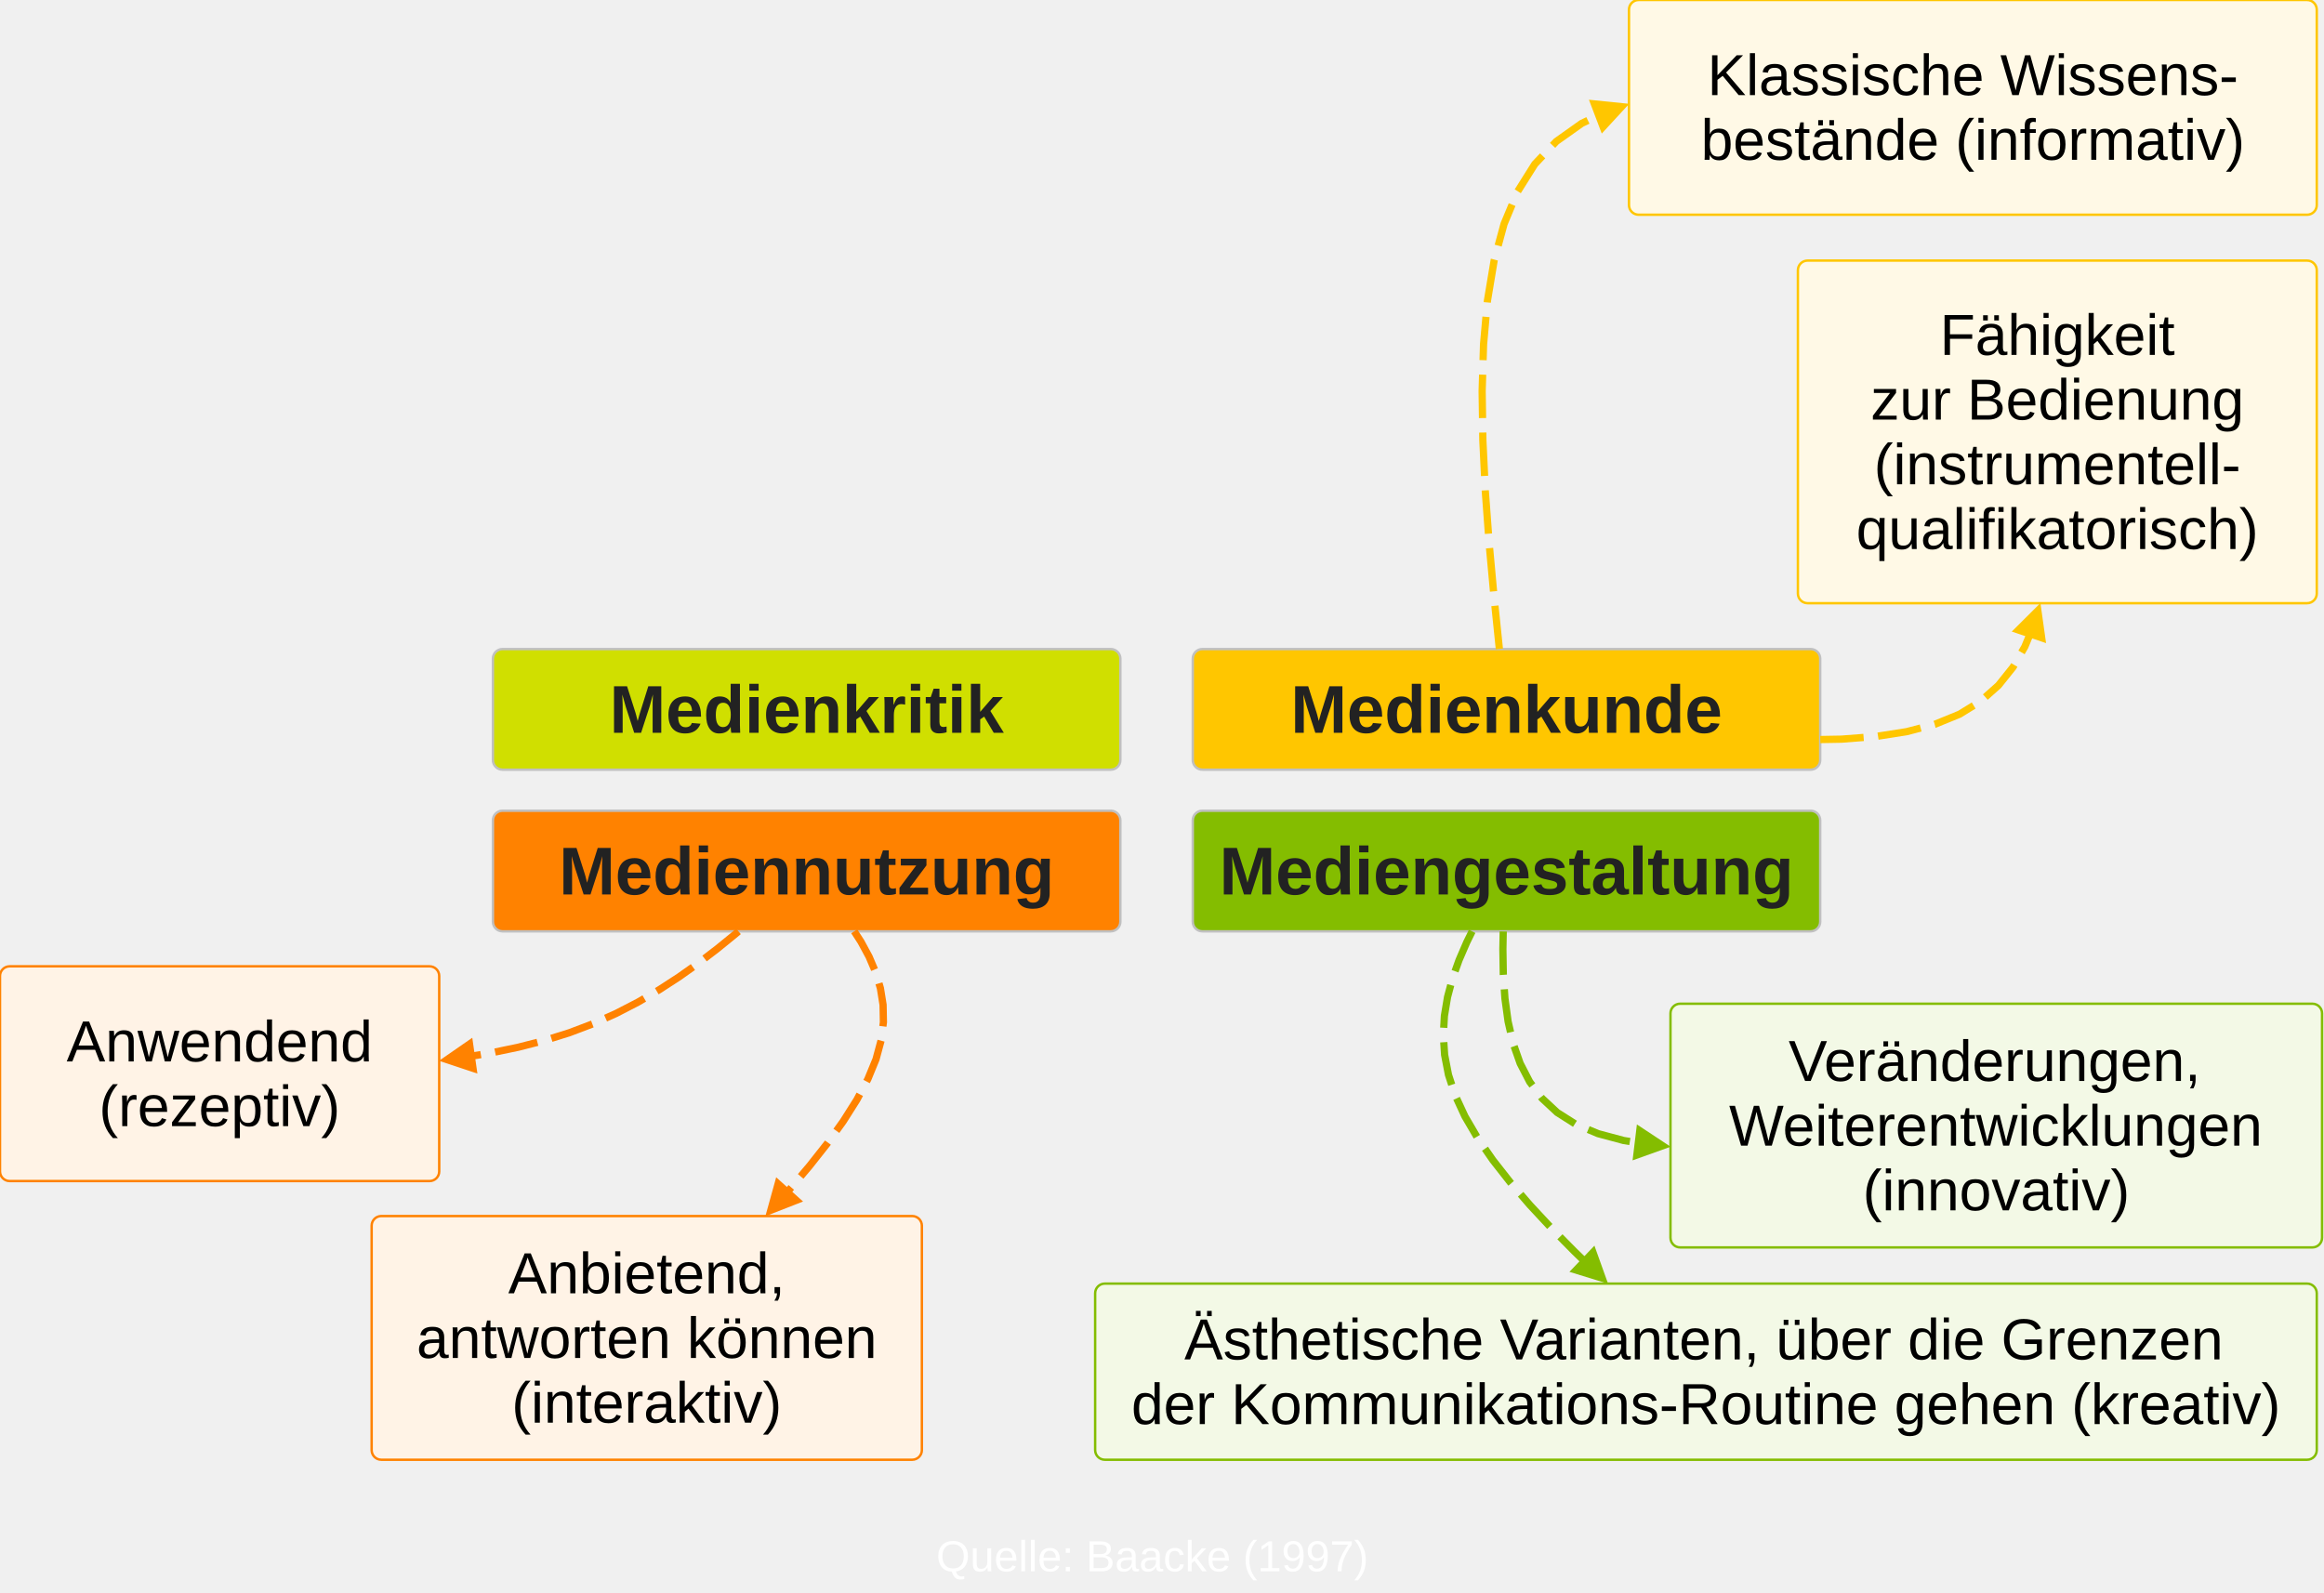
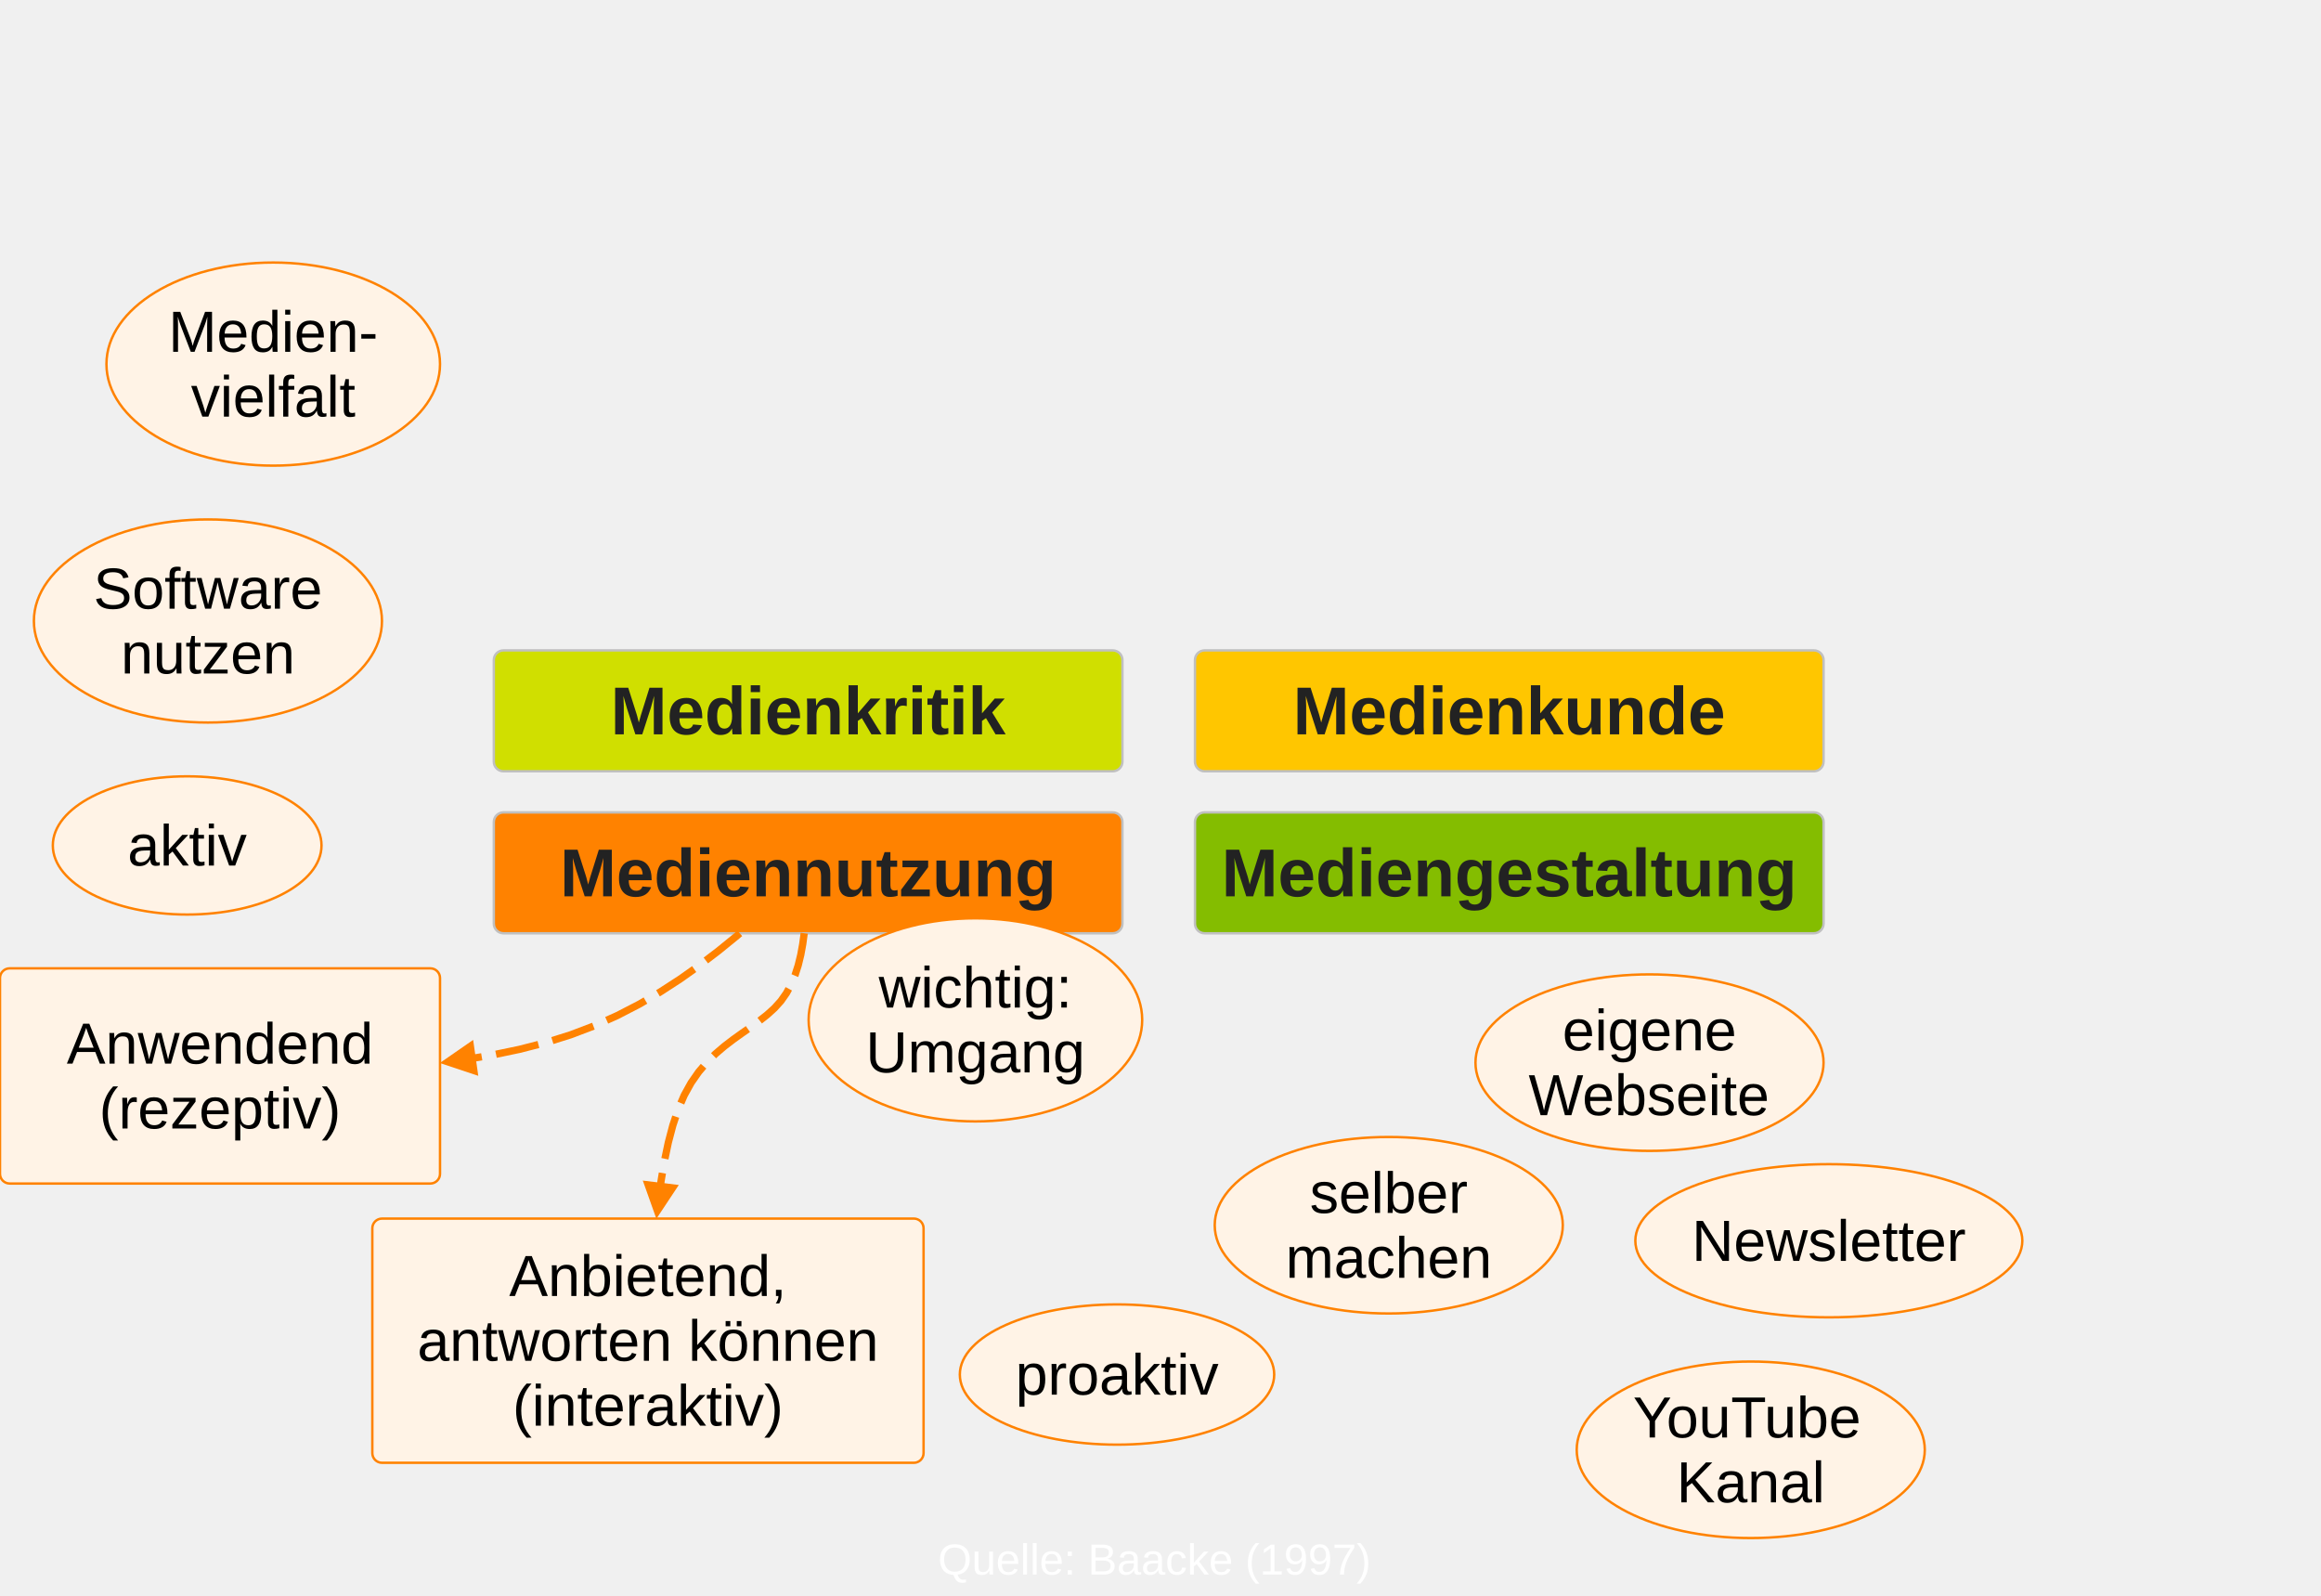
- <svg xmlns="http://www.w3.org/2000/svg" fill-opacity="1" color-rendering="auto" color-interpolation="auto" text-rendering="auto" stroke="black" stroke-linecap="square" width="963" stroke-miterlimit="10" shape-rendering="auto" stroke-opacity="1" fill="black" stroke-dasharray="none" font-weight="normal" stroke-width="1" height="660" font-family="'Dialog'" font-style="normal" stroke-linejoin="miter" font-size="12px" stroke-dashoffset="0" image-rendering="auto">
+ <svg xmlns="http://www.w3.org/2000/svg" fill-opacity="1" color-rendering="auto" color-interpolation="auto" text-rendering="auto" stroke="black" stroke-linecap="square" width="960" stroke-miterlimit="10" shape-rendering="auto" stroke-opacity="1" fill="black" stroke-dasharray="none" font-weight="normal" stroke-width="1" height="660" font-family="'Dialog'" font-style="normal" stroke-linejoin="miter" font-size="12px" stroke-dashoffset="0" image-rendering="auto">
  <defs id="genericDefs" />
  <g>
    <defs id="defs1">
      <clipPath clipPathUnits="userSpaceOnUse" id="clipPath1">
-         <path d="M0 0 L963 0 L963 660 L0 660 L0 0 Z" />
+         <path d="M0 0 L960 0 L960 660 L0 660 L0 0 Z" />
      </clipPath>
    </defs>
    <g stroke-linecap="butt" font-size="18px" fill="white" text-rendering="geometricPrecision" font-family="'Arial'" shape-rendering="geometricPrecision" stroke="white" stroke-miterlimit="1.45">
      <text x="387.948" xml:space="preserve" y="651.24" clip-path="url(#clipPath1)" stroke="none">Quelle: Baacke (1997) </text>
    </g>
    <g fill="rgb(208,223,0)" text-rendering="geometricPrecision" shape-rendering="geometricPrecision" stroke="rgb(208,223,0)">
      <rect x="204.25" y="269" clip-path="url(#clipPath1)" width="260" rx="4" ry="4" height="50" stroke="none" />
    </g>
    <g stroke-linecap="butt" font-size="28px" fill="rgb(34,34,34)" text-rendering="geometricPrecision" font-family="'Arial'" shape-rendering="geometricPrecision" stroke="rgb(34,34,34)" font-weight="bold" stroke-miterlimit="1.45">
      <text x="252.56" xml:space="preserve" y="303.707" clip-path="url(#clipPath1)" stroke="none">Medienkritik</text>
    </g>
    <g fill="silver" text-rendering="geometricPrecision" stroke-miterlimit="1.45" shape-rendering="geometricPrecision" stroke-linecap="butt" stroke="silver">
      <rect x="204.25" y="269" clip-path="url(#clipPath1)" fill="none" width="260" rx="4" ry="4" height="50" />
    </g>
    <g fill="rgb(255,198,0)" text-rendering="geometricPrecision" shape-rendering="geometricPrecision" stroke="rgb(255,198,0)">
      <rect x="494.25" y="269" clip-path="url(#clipPath1)" width="260" rx="4" ry="4" height="50" stroke="none" />
    </g>
    <g stroke-linecap="butt" font-size="28px" fill="rgb(34,34,34)" text-rendering="geometricPrecision" font-family="'Arial'" shape-rendering="geometricPrecision" stroke="rgb(34,34,34)" font-weight="bold" stroke-miterlimit="1.45">
      <text x="534.795" xml:space="preserve" y="303.707" clip-path="url(#clipPath1)" stroke="none">Medienkunde</text>
    </g>
    <g fill="silver" text-rendering="geometricPrecision" stroke-miterlimit="1.45" shape-rendering="geometricPrecision" stroke-linecap="butt" stroke="silver">
      <rect x="494.25" y="269" clip-path="url(#clipPath1)" fill="none" width="260" rx="4" ry="4" height="50" />
    </g>
    <g fill="rgb(132,189,0)" text-rendering="geometricPrecision" shape-rendering="geometricPrecision" stroke="rgb(132,189,0)">
      <rect x="494.25" y="336" clip-path="url(#clipPath1)" width="260" rx="4" ry="4" height="50" stroke="none" />
    </g>
    <g stroke-linecap="butt" font-size="28px" fill="rgb(34,34,34)" text-rendering="geometricPrecision" font-family="'Arial'" shape-rendering="geometricPrecision" stroke="rgb(34,34,34)" font-weight="bold" stroke-miterlimit="1.45">
      <text x="505.243" xml:space="preserve" y="370.707" clip-path="url(#clipPath1)" stroke="none">Mediengestaltung</text>
    </g>
    <g fill="silver" text-rendering="geometricPrecision" stroke-miterlimit="1.45" shape-rendering="geometricPrecision" stroke-linecap="butt" stroke="silver">
      <rect x="494.25" y="336" clip-path="url(#clipPath1)" fill="none" width="260" rx="4" ry="4" height="50" />
    </g>
    <g fill="rgb(255,130,0)" text-rendering="geometricPrecision" shape-rendering="geometricPrecision" stroke="rgb(255,130,0)">
      <rect x="204.25" y="336" clip-path="url(#clipPath1)" width="260" rx="4" ry="4" height="50" stroke="none" />
    </g>
    <g stroke-linecap="butt" font-size="28px" fill="rgb(34,34,34)" text-rendering="geometricPrecision" font-family="'Arial'" shape-rendering="geometricPrecision" stroke="rgb(34,34,34)" font-weight="bold" stroke-miterlimit="1.45">
      <text x="231.602" xml:space="preserve" y="370.707" clip-path="url(#clipPath1)" stroke="none">Mediennutzung</text>
    </g>
    <g fill="silver" text-rendering="geometricPrecision" stroke-miterlimit="1.45" shape-rendering="geometricPrecision" stroke-linecap="butt" stroke="silver">
      <rect x="204.25" y="336" clip-path="url(#clipPath1)" fill="none" width="260" rx="4" ry="4" height="50" />
    </g>
-     <g fill="rgb(255,249,230)" text-rendering="geometricPrecision" shape-rendering="geometricPrecision" stroke="rgb(255,249,230)">
-       <rect x="675" y="0" clip-path="url(#clipPath1)" width="285" rx="4" ry="4" height="89" stroke="none" />
-     </g>
-     <g text-rendering="geometricPrecision" stroke-miterlimit="1.45" font-size="24px" shape-rendering="geometricPrecision" font-family="'Arial'" stroke-linecap="butt">
-       <text x="707.473" xml:space="preserve" y="39.414" clip-path="url(#clipPath1)" stroke="none">Klassische Wissens-</text>
-       <text x="704.783" xml:space="preserve" y="66.227" clip-path="url(#clipPath1)" stroke="none">bestände (informativ)</text>
-     </g>
-     <g fill="rgb(255,198,0)" text-rendering="geometricPrecision" stroke-miterlimit="1.45" shape-rendering="geometricPrecision" stroke-linecap="butt" stroke="rgb(255,198,0)">
-       <rect x="675" y="0" clip-path="url(#clipPath1)" fill="none" width="285" rx="4" ry="4" height="89" />
-     </g>
-     <g fill="rgb(255,249,230)" text-rendering="geometricPrecision" shape-rendering="geometricPrecision" stroke="rgb(255,249,230)">
-       <rect x="745" y="108" clip-path="url(#clipPath1)" width="215" rx="4" ry="4" height="142" stroke="none" />
-     </g>
-     <g text-rendering="geometricPrecision" stroke-miterlimit="1.45" font-size="24px" shape-rendering="geometricPrecision" font-family="'Arial'" stroke-linecap="butt">
-       <text x="803.809" xml:space="preserve" y="147.102" clip-path="url(#clipPath1)" stroke="none">Fähigkeit</text>
-       <text x="775.109" xml:space="preserve" y="173.914" clip-path="url(#clipPath1)" stroke="none">zur Bedienung</text>
-       <text x="776.481" xml:space="preserve" y="200.727" clip-path="url(#clipPath1)" stroke="none">(instrumentell-</text>
-       <text x="769.133" xml:space="preserve" y="227.539" clip-path="url(#clipPath1)" stroke="none">qualifikatorisch)</text>
-     </g>
-     <g fill="rgb(255,198,0)" text-rendering="geometricPrecision" stroke-miterlimit="1.45" shape-rendering="geometricPrecision" stroke-linecap="butt" stroke="rgb(255,198,0)">
-       <rect x="745" y="108" clip-path="url(#clipPath1)" fill="none" width="215" rx="4" ry="4" height="142" />
-     </g>
    <g fill="rgb(255,243,230)" text-rendering="geometricPrecision" shape-rendering="geometricPrecision" stroke="rgb(255,243,230)">
      <rect x="0" y="400.5" clip-path="url(#clipPath1)" width="182" rx="4" ry="4" height="89" stroke="none" />
    </g>
    <g text-rendering="geometricPrecision" stroke-miterlimit="1.45" font-size="24px" shape-rendering="geometricPrecision" font-family="'Arial'" stroke-linecap="butt">
      <text x="27.613" xml:space="preserve" y="439.914" clip-path="url(#clipPath1)" stroke="none">Anwendend</text>
      <text x="40.99" xml:space="preserve" y="466.727" clip-path="url(#clipPath1)" stroke="none">(rezeptiv)</text>
    </g>
    <g fill="rgb(255,130,0)" text-rendering="geometricPrecision" stroke-miterlimit="1.45" shape-rendering="geometricPrecision" stroke-linecap="butt" stroke="rgb(255,130,0)">
      <rect x="0" y="400.5" clip-path="url(#clipPath1)" fill="none" width="182" rx="4" ry="4" height="89" />
    </g>
    <g fill="rgb(255,243,230)" text-rendering="geometricPrecision" shape-rendering="geometricPrecision" stroke="rgb(255,243,230)">
      <rect x="154" y="504" clip-path="url(#clipPath1)" width="228" rx="4" ry="4" height="101" stroke="none" />
    </g>
    <g text-rendering="geometricPrecision" stroke-miterlimit="1.45" font-size="24px" shape-rendering="geometricPrecision" font-family="'Arial'" stroke-linecap="butt">
      <text x="210.619" xml:space="preserve" y="536.008" clip-path="url(#clipPath1)" stroke="none">Anbietend,</text>
      <text x="172.598" xml:space="preserve" y="562.82" clip-path="url(#clipPath1)" stroke="none">antworten können</text>
      <text x="211.99" xml:space="preserve" y="589.633" clip-path="url(#clipPath1)" stroke="none">(interaktiv)</text>
    </g>
    <g fill="rgb(255,130,0)" text-rendering="geometricPrecision" stroke-miterlimit="1.45" shape-rendering="geometricPrecision" stroke-linecap="butt" stroke="rgb(255,130,0)">
      <rect x="154" y="504" clip-path="url(#clipPath1)" fill="none" width="228" rx="4" ry="4" height="101" />
    </g>
-     <g fill="rgb(243,249,230)" text-rendering="geometricPrecision" shape-rendering="geometricPrecision" stroke="rgb(243,249,230)">
-       <rect x="453.8" y="532" clip-path="url(#clipPath1)" width="506.2" rx="4" ry="4" height="73" stroke="none" />
+     <g fill="rgb(255,243,230)" text-rendering="geometricPrecision" shape-rendering="geometricPrecision" stroke="rgb(255,243,230)">
+       <ellipse rx="71.986" ry="36.5" clip-path="url(#clipPath1)" cx="574.411" cy="506.75" stroke="none" />
    </g>
    <g text-rendering="geometricPrecision" stroke-miterlimit="1.45" font-size="24px" shape-rendering="geometricPrecision" font-family="'Arial'" stroke-linecap="butt">
-       <text x="490.771" xml:space="preserve" y="563.414" clip-path="url(#clipPath1)" stroke="none">Ästhetische Varianten, über die Grenzen</text>
-       <text x="468.787" xml:space="preserve" y="590.227" clip-path="url(#clipPath1)" stroke="none">der Kommunikations-Routine gehen (kreativ)</text>
+       <text x="541.728" xml:space="preserve" y="501.664" clip-path="url(#clipPath1)" stroke="none">selber</text>
+       <text x="531.72" xml:space="preserve" y="528.477" clip-path="url(#clipPath1)" stroke="none">machen</text>
    </g>
-     <g fill="rgb(132,189,0)" text-rendering="geometricPrecision" stroke-miterlimit="1.45" shape-rendering="geometricPrecision" stroke-linecap="butt" stroke="rgb(132,189,0)">
-       <rect x="453.8" y="532" clip-path="url(#clipPath1)" fill="none" width="506.2" rx="4" ry="4" height="73" />
+     <g fill="rgb(255,130,0)" text-rendering="geometricPrecision" stroke-miterlimit="1.45" shape-rendering="geometricPrecision" stroke-linecap="butt" stroke="rgb(255,130,0)">
+       <ellipse rx="71.986" fill="none" ry="36.5" clip-path="url(#clipPath1)" cx="574.411" cy="506.75" />
    </g>
-     <g fill="rgb(243,249,230)" text-rendering="geometricPrecision" shape-rendering="geometricPrecision" stroke="rgb(243,249,230)">
-       <rect x="692.2" y="416" clip-path="url(#clipPath1)" width="270" rx="4" ry="4" height="101" stroke="none" />
+     <g fill="rgb(255,243,230)" text-rendering="geometricPrecision" shape-rendering="geometricPrecision" stroke="rgb(255,243,230)">
+       <ellipse rx="71.986" ry="36.5" clip-path="url(#clipPath1)" cx="682.264" cy="439.5" stroke="none" />
    </g>
    <g text-rendering="geometricPrecision" stroke-miterlimit="1.45" font-size="24px" shape-rendering="geometricPrecision" font-family="'Arial'" stroke-linecap="butt">
-       <text x="741.132" xml:space="preserve" y="448.008" clip-path="url(#clipPath1)" stroke="none">Veränderungen,</text>
-       <text x="716.481" xml:space="preserve" y="474.82" clip-path="url(#clipPath1)" stroke="none">Weiterentwicklungen</text>
-       <text x="771.846" xml:space="preserve" y="501.633" clip-path="url(#clipPath1)" stroke="none">(innovativ)</text>
+       <text x="646.229" xml:space="preserve" y="434.414" clip-path="url(#clipPath1)" stroke="none">eigene</text>
+       <text x="632.243" xml:space="preserve" y="461.227" clip-path="url(#clipPath1)" stroke="none">Webseite</text>
    </g>
-     <g fill="rgb(132,189,0)" text-rendering="geometricPrecision" stroke-miterlimit="1.45" shape-rendering="geometricPrecision" stroke-linecap="butt" stroke="rgb(132,189,0)">
-       <rect x="692.2" y="416" clip-path="url(#clipPath1)" fill="none" width="270" rx="4" ry="4" height="101" />
+     <g fill="rgb(255,130,0)" text-rendering="geometricPrecision" stroke-miterlimit="1.45" shape-rendering="geometricPrecision" stroke-linecap="butt" stroke="rgb(255,130,0)">
+       <ellipse rx="71.986" fill="none" ry="36.5" clip-path="url(#clipPath1)" cx="682.264" cy="439.5" />
    </g>
-     <g stroke-linecap="butt" fill="rgb(255,198,0)" text-rendering="geometricPrecision" shape-rendering="geometricPrecision" stroke-dasharray="18,6" stroke="rgb(255,198,0)" stroke-width="3" stroke-miterlimit="1.45">
-       <path fill="none" d="M621.297 268.98 L619.154 248.15 L617.098 225.664 L615.481 203.704 L614.452 182.445 L614.156 162.062 L614.741 142.732 L616.352 124.63 L619.137 107.93 L623.242 92.808 L628.814 79.439 L636 68 L644.897 58.606 L655.409 51.141 L662.138 47.933 L662.233 47.903" clip-path="url(#clipPath1)" />
-       <path d="M675.09 43.029 L658.406 41.333 L663.723 55.359 Z" clip-path="url(#clipPath1)" stroke="none" />
-       <path fill="none" d="M754.26 306.505 L763.037 306.352 L777.141 305.262 L790.088 303.242 L801.751 300.189 L812 296 L820.751 290.606 L828.088 284.075 L834.141 276.512 L839.037 268.019 L841.093 263.065 L841.122 262.969" clip-path="url(#clipPath1)" />
-       <path d="M845.501 249.935 L833.614 261.765 L847.833 266.542 Z" clip-path="url(#clipPath1)" stroke="none" />
-       <path fill="none" d="M306.006 386.019 L304.815 387.037 L297.212 393.221 L289.406 399.188 L281.355 404.894 L273.019 410.296 L264.356 415.352 L255.325 420.016 L245.887 424.247 L236 428 L225.637 431.247 L214.825 434.016 L203.606 436.352 L195.625 437.691 L195.525 437.704" clip-path="url(#clipPath1)" stroke="rgb(255,130,0)" />
-       <path fill="rgb(255,130,0)" d="M181.914 439.652 L197.825 444.952 L195.701 430.103 Z" clip-path="url(#clipPath1)" stroke="none" />
-       <path fill="none" d="M353.966 385.986 L356.757 390.315 L360.125 396.531 L362.847 402.94 L364.815 409.574 L365.922 416.465 L366.06 423.645 L365.122 431.146 L363 439 L359.622 447.229 L355.06 455.811 L349.422 464.715 L342.815 473.907 L335.347 483.357 L327.125 493.031 L326.425 493.81 L326.357 493.882" clip-path="url(#clipPath1)" stroke="rgb(255,130,0)" />
-       <path fill="rgb(255,130,0)" d="M317.143 504.089 L332.762 497.98 L321.628 487.929 Z" clip-path="url(#clipPath1)" stroke="none" />
-       <path fill="none" d="M610.008 386.007 L607.815 390.445 L604.576 397.942 L601.875 405.531 L599.82 413.23 L598.519 421.055 L598.078 429.027 L598.606 437.163 L600.211 445.481 L603 454 L607.045 462.731 L612.273 471.663 L618.578 480.777 L625.852 490.056 L633.987 499.48 L642.875 509.031 L652.409 518.692 L656.336 522.494 L656.409 522.563" clip-path="url(#clipPath1)" stroke="rgb(132,189,0)" />
-       <path fill="rgb(132,189,0)" d="M666.349 532.064 L660.688 516.277 L650.323 527.121 Z" clip-path="url(#clipPath1)" stroke="none" />
-       <path fill="none" d="M622.896 386.04 L622.754 393.402 L622.926 403.778 L623.601 413.789 L624.906 423.344 L626.966 432.352 L629.907 440.722 L633.856 448.363 L638.936 455.184 L645.276 461.093 L653 466 L662.193 469.843 L672.77 472.684 L678.527 473.623 L678.626 473.631" clip-path="url(#clipPath1)" stroke="rgb(132,189,0)" />
-       <path fill="rgb(132,189,0)" d="M692.278 475.273 L678.281 466.035 L676.49 480.928 Z" clip-path="url(#clipPath1)" stroke="none" />
+     <g fill="rgb(255,243,230)" text-rendering="geometricPrecision" shape-rendering="geometricPrecision" stroke="rgb(255,243,230)">
+       <ellipse rx="71.986" ry="36.5" clip-path="url(#clipPath1)" cx="724.134" cy="599.628" stroke="none" />
+     </g>
+     <g text-rendering="geometricPrecision" stroke-miterlimit="1.45" font-size="24px" shape-rendering="geometricPrecision" font-family="'Arial'" stroke-linecap="butt">
+       <text x="675.431" xml:space="preserve" y="594.542" clip-path="url(#clipPath1)" stroke="none">YouTube</text>
+       <text x="693.443" xml:space="preserve" y="621.355" clip-path="url(#clipPath1)" stroke="none">Kanal</text>
+     </g>
+     <g fill="rgb(255,130,0)" text-rendering="geometricPrecision" stroke-miterlimit="1.45" shape-rendering="geometricPrecision" stroke-linecap="butt" stroke="rgb(255,130,0)">
+       <ellipse rx="71.986" fill="none" ry="36.5" clip-path="url(#clipPath1)" cx="724.134" cy="599.628" />
+     </g>
+     <g fill="rgb(255,243,230)" text-rendering="geometricPrecision" shape-rendering="geometricPrecision" stroke="rgb(255,243,230)">
+       <ellipse rx="71.986" ry="42" clip-path="url(#clipPath1)" cx="86.002" cy="256.835" stroke="none" />
+     </g>
+     <g text-rendering="geometricPrecision" stroke-miterlimit="1.45" font-size="24px" shape-rendering="geometricPrecision" font-family="'Arial'" stroke-linecap="butt">
+       <text x="38.647" xml:space="preserve" y="251.749" clip-path="url(#clipPath1)" stroke="none">Software</text>
+       <text x="49.973" xml:space="preserve" y="278.561" clip-path="url(#clipPath1)" stroke="none">nutzen</text>
+     </g>
+     <g fill="rgb(255,130,0)" text-rendering="geometricPrecision" stroke-miterlimit="1.45" shape-rendering="geometricPrecision" stroke-linecap="butt" stroke="rgb(255,130,0)">
+       <ellipse rx="71.986" fill="none" ry="42" clip-path="url(#clipPath1)" cx="86.002" cy="256.835" />
+     </g>
+     <g fill="rgb(255,243,230)" text-rendering="geometricPrecision" shape-rendering="geometricPrecision" stroke="rgb(255,243,230)">
+       <ellipse rx="68.986" ry="42" clip-path="url(#clipPath1)" cx="113.014" cy="150.585" stroke="none" />
+     </g>
+     <g text-rendering="geometricPrecision" stroke-miterlimit="1.45" font-size="24px" shape-rendering="geometricPrecision" font-family="'Arial'" stroke-linecap="butt">
+       <text x="69.661" xml:space="preserve" y="145.499" clip-path="url(#clipPath1)" stroke="none">Medien-</text>
+       <text x="79.001" xml:space="preserve" y="172.311" clip-path="url(#clipPath1)" stroke="none">vielfalt</text>
+     </g>
+     <g fill="rgb(255,130,0)" text-rendering="geometricPrecision" stroke-miterlimit="1.45" shape-rendering="geometricPrecision" stroke-linecap="butt" stroke="rgb(255,130,0)">
+       <ellipse rx="68.986" fill="none" ry="42" clip-path="url(#clipPath1)" cx="113.014" cy="150.585" />
+     </g>
+     <g fill="rgb(255,243,230)" text-rendering="geometricPrecision" shape-rendering="geometricPrecision" stroke="rgb(255,243,230)">
+       <ellipse rx="80.036" ry="31.67" clip-path="url(#clipPath1)" cx="756.433" cy="513.17" stroke="none" />
+     </g>
+     <g text-rendering="geometricPrecision" stroke-miterlimit="1.45" font-size="24px" shape-rendering="geometricPrecision" font-family="'Arial'" stroke-linecap="butt">
+       <text x="699.749" xml:space="preserve" y="521.49" clip-path="url(#clipPath1)" stroke="none">Newsletter</text>
+     </g>
+     <g fill="rgb(255,130,0)" text-rendering="geometricPrecision" stroke-miterlimit="1.45" shape-rendering="geometricPrecision" stroke-linecap="butt" stroke="rgb(255,130,0)">
+       <ellipse rx="80.036" fill="none" ry="31.67" clip-path="url(#clipPath1)" cx="756.433" cy="513.17" />
+     </g>
+     <g fill="rgb(255,243,230)" text-rendering="geometricPrecision" shape-rendering="geometricPrecision" stroke="rgb(255,243,230)">
+       <ellipse rx="55.568" ry="28.583" clip-path="url(#clipPath1)" cx="77.415" cy="349.667" stroke="none" />
+     </g>
+     <g text-rendering="geometricPrecision" stroke-miterlimit="1.45" font-size="24px" shape-rendering="geometricPrecision" font-family="'Arial'" stroke-linecap="butt">
+       <text x="52.742" xml:space="preserve" y="357.988" clip-path="url(#clipPath1)" stroke="none">aktiv</text>
+     </g>
+     <g fill="rgb(255,130,0)" text-rendering="geometricPrecision" stroke-miterlimit="1.45" shape-rendering="geometricPrecision" stroke-linecap="butt" stroke="rgb(255,130,0)">
+       <ellipse rx="55.568" fill="none" ry="28.583" clip-path="url(#clipPath1)" cx="77.415" cy="349.667" />
+     </g>
+     <g fill="rgb(255,243,230)" text-rendering="geometricPrecision" shape-rendering="geometricPrecision" stroke="rgb(255,243,230)">
+       <ellipse rx="65.014" ry="29" clip-path="url(#clipPath1)" cx="462.014" cy="568.5" stroke="none" />
+     </g>
+     <g text-rendering="geometricPrecision" stroke-miterlimit="1.45" font-size="24px" shape-rendering="geometricPrecision" font-family="'Arial'" stroke-linecap="butt">
+       <text x="419.997" xml:space="preserve" y="576.82" clip-path="url(#clipPath1)" stroke="none">proaktiv</text>
+     </g>
+     <g fill="rgb(255,130,0)" text-rendering="geometricPrecision" stroke-miterlimit="1.45" shape-rendering="geometricPrecision" stroke-linecap="butt" stroke="rgb(255,130,0)">
+       <ellipse rx="65.014" fill="none" ry="29" clip-path="url(#clipPath1)" cx="462.014" cy="568.5" />
+     </g>
+     <g fill="rgb(255,243,230)" text-rendering="geometricPrecision" shape-rendering="geometricPrecision" stroke="rgb(255,243,230)">
+       <ellipse rx="68.986" ry="42" clip-path="url(#clipPath1)" cx="403.44" cy="421.807" stroke="none" />
+     </g>
+     <g text-rendering="geometricPrecision" stroke-miterlimit="1.45" font-size="24px" shape-rendering="geometricPrecision" font-family="'Arial'" stroke-linecap="butt">
+       <text x="363.427" xml:space="preserve" y="416.721" clip-path="url(#clipPath1)" stroke="none">wichtig:</text>
+       <text x="358.083" xml:space="preserve" y="443.534" clip-path="url(#clipPath1)" stroke="none">Umgang</text>
+     </g>
+     <g fill="rgb(255,130,0)" text-rendering="geometricPrecision" stroke-miterlimit="1.45" shape-rendering="geometricPrecision" stroke-linecap="butt" stroke="rgb(255,130,0)">
+       <ellipse rx="68.986" fill="none" ry="42" clip-path="url(#clipPath1)" cx="403.44" cy="421.807" />
+       <path fill="none" stroke-dasharray="18,6" d="M306.006 386.019 L304.815 387.037 L297.212 393.221 L289.406 399.188 L281.355 404.894 L273.019 410.296 L264.356 415.352 L255.325 420.016 L245.887 424.247 L236 428 L225.637 431.247 L214.825 434.016 L203.606 436.352 L195.625 437.691 L195.525 437.704" stroke-width="3" clip-path="url(#clipPath1)" />
+       <path stroke-dasharray="18,6" d="M181.914 439.652 L197.825 444.952 L195.701 430.103 Z" stroke-width="3" clip-path="url(#clipPath1)" stroke="none" />
+       <path fill="none" stroke-dasharray="18,6" d="M332.629 385.974 L332.025 390.45 L331.201 394.944 L330.148 399.247 L328.834 403.331 L327.227 407.17 L325.293 410.735 L323 414 L320.331 416.956 L317.333 419.673 L314.069 422.238 L310.6 424.738 L306.99 427.263 L303.3 429.9 L299.594 432.737 L295.933 435.862 L292.381 439.363 L289 443.327 L285.852 447.844 L283 453 L280.491 458.859 L278.31 465.386 L276.428 472.519 L274.815 480.197 L273.44 488.361 L273.173 490.331 L273.162 490.43" stroke-width="3" clip-path="url(#clipPath1)" />
+       <path stroke-dasharray="18,6" d="M271.488 504.078 L280.759 490.103 L265.87 488.277 Z" stroke-width="3" clip-path="url(#clipPath1)" stroke="none" />
    </g>
  </g>
</svg>
